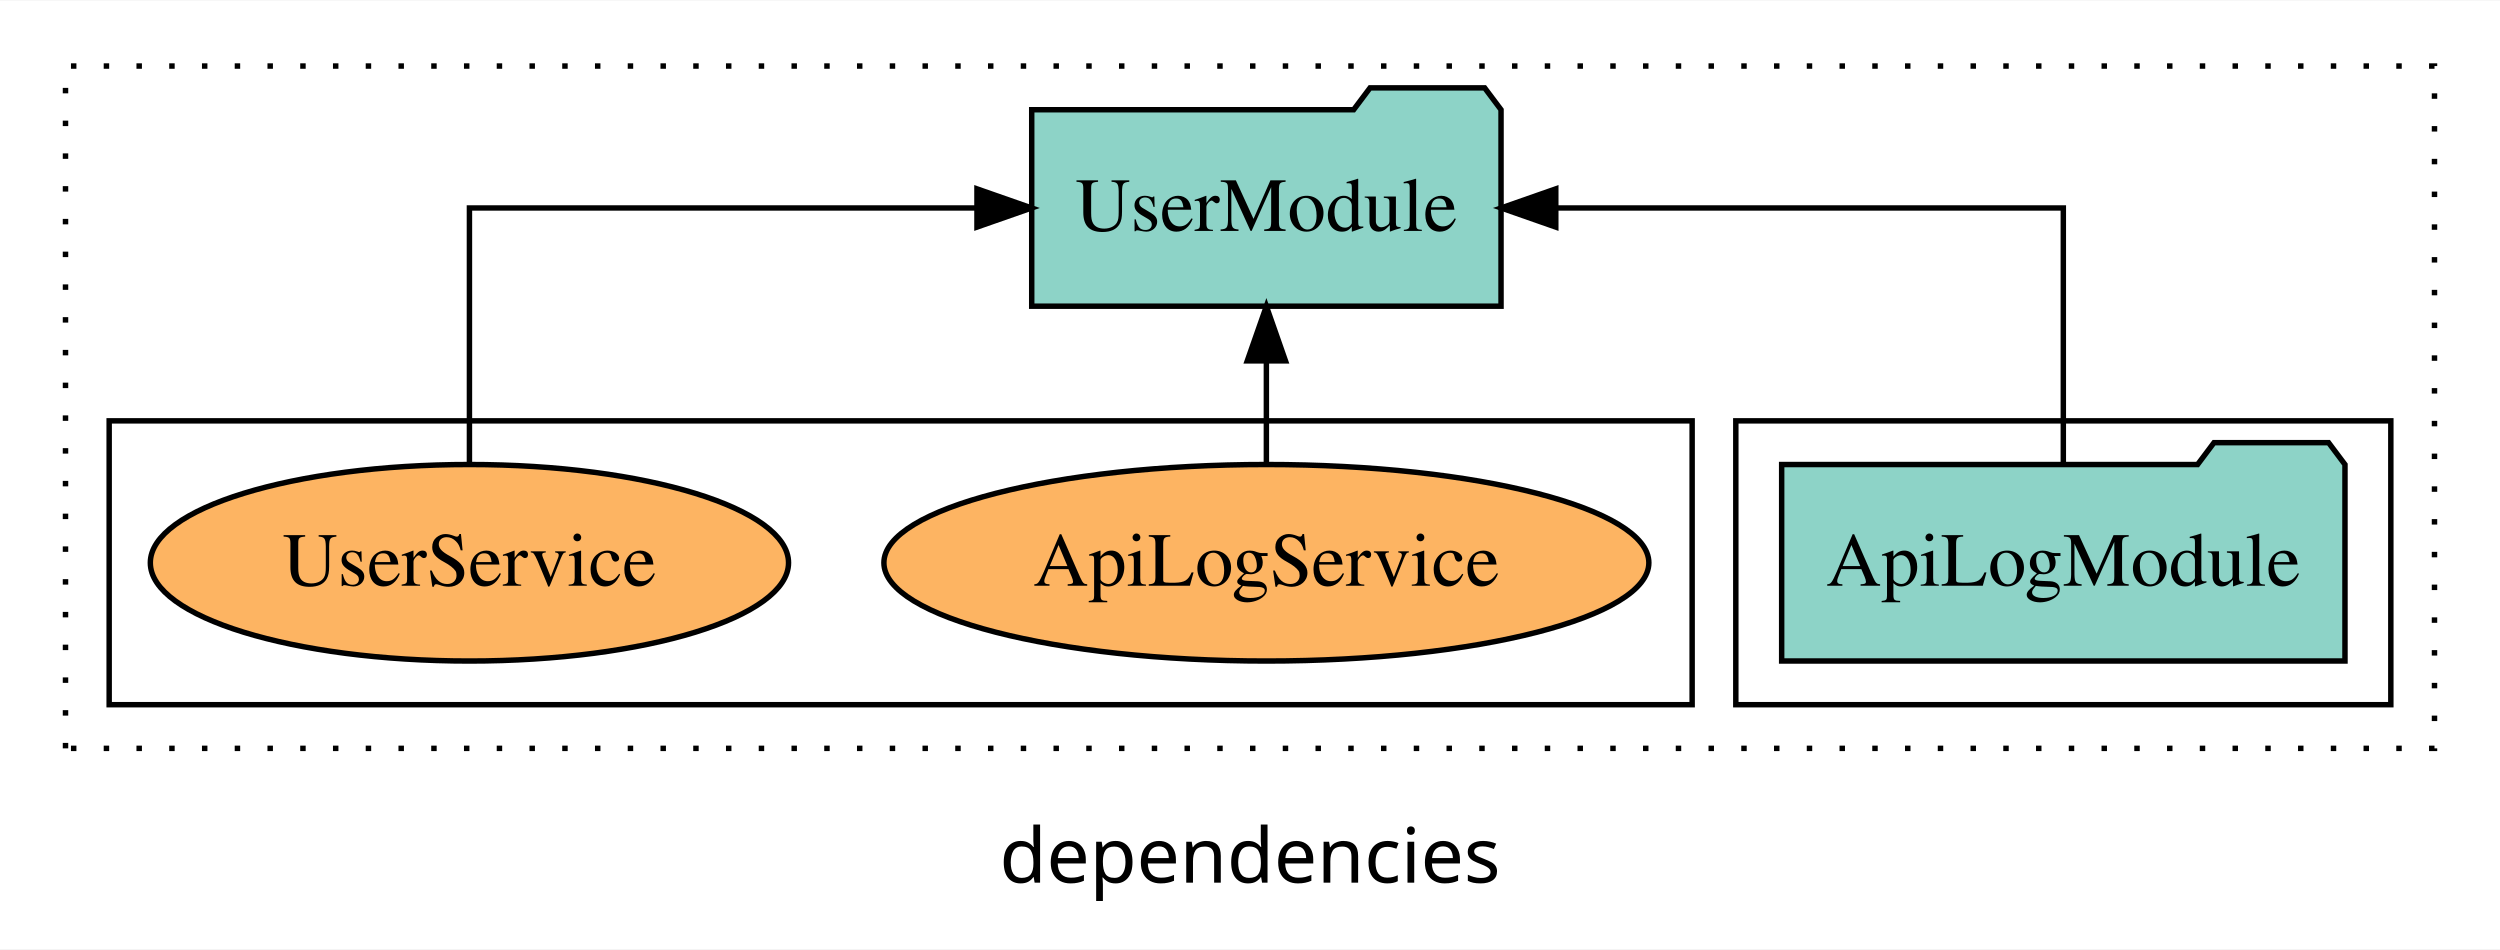
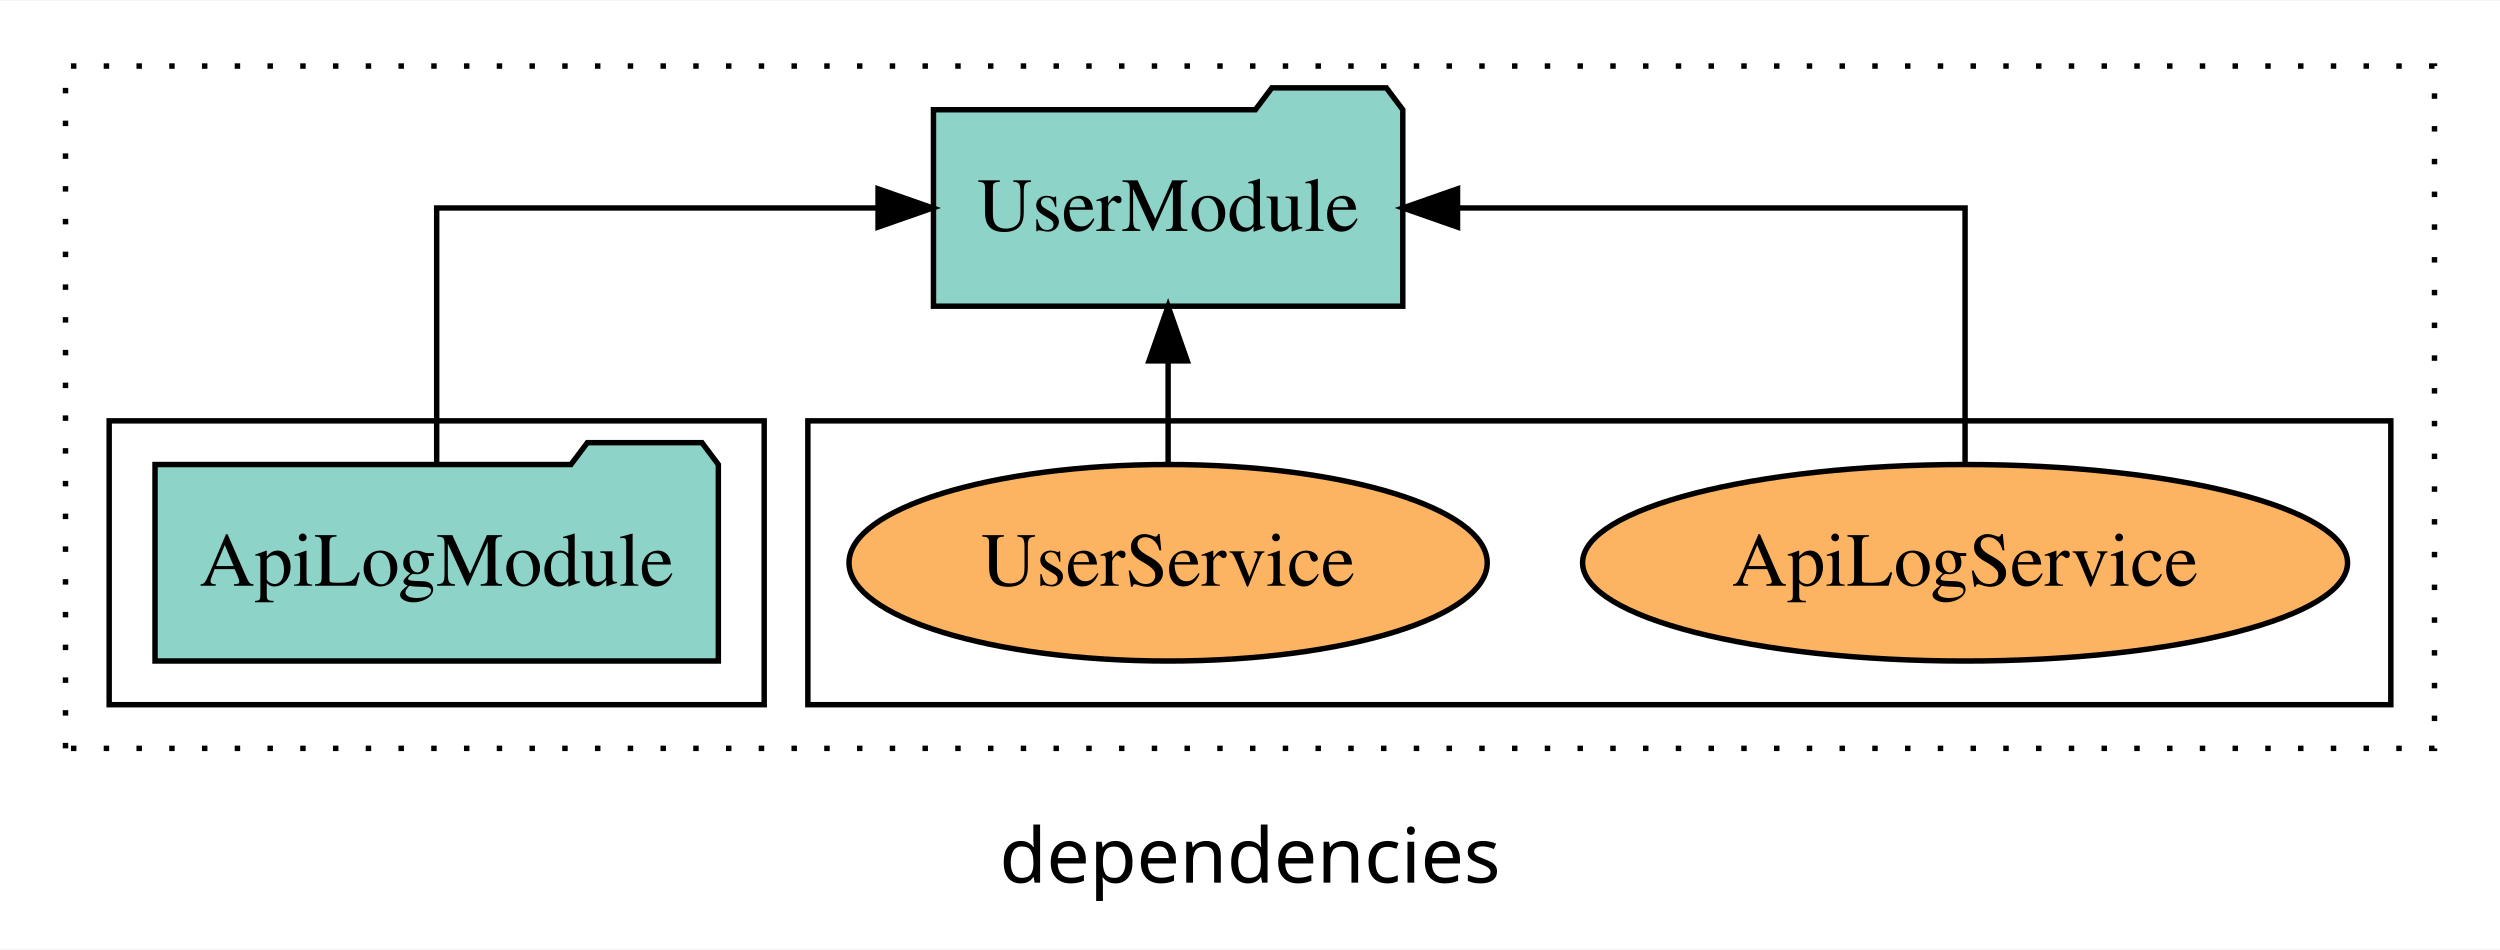
<svg xmlns="http://www.w3.org/2000/svg" width="458pt" height="174pt" viewBox="0.00 0.00 458.00 173.80">
  <g id="graph0" class="graph" transform="scale(1 1) rotate(0) translate(4 169.8)">
    <polygon fill="white" stroke="transparent" points="-4,4 -4,-169.8 454,-169.8 454,4 -4,4" />
    <text text-anchor="middle" x="225" y="-8.2" font-family="sans-serif" font-size="14.00">dependencies</text>
    <g id="clust1" class="cluster">
      <polygon fill="none" stroke="black" stroke-dasharray="1,5" points="8,-32.8 8,-157.8 442,-157.8 442,-32.8 8,-32.8" />
    </g>
+     <g id="clust6" class="cluster">
+       <polygon fill="none" stroke="black" points="144,-40.8 144,-92.8 434,-92.8 434,-40.8 144,-40.8" />
+     </g>
    <g id="clust3" class="cluster">
-       <polygon fill="none" stroke="black" points="314,-40.8 314,-92.8 434,-92.8 434,-40.8 314,-40.8" />
-     </g>
-     <g id="clust6" class="cluster">
-       <polygon fill="none" stroke="black" points="16,-40.8 16,-92.8 306,-92.8 306,-40.8 16,-40.8" />
+       <polygon fill="none" stroke="black" points="16,-40.8 16,-92.8 136,-92.8 136,-40.8 16,-40.8" />
    </g>
    <g id="node1" class="node">
-       <polygon fill="#8dd3c7" stroke="black" points="425.6,-84.8 422.6,-88.8 401.6,-88.8 398.6,-84.8 322.4,-84.8 322.4,-48.8 425.6,-48.8 425.6,-84.8" />
-       <text text-anchor="middle" x="374" y="-62.6" font-family="Times,serif" font-size="14.00">ApiLogModule</text>
+       <polygon fill="#8dd3c7" stroke="black" points="127.6,-84.8 124.6,-88.8 103.6,-88.8 100.6,-84.8 24.4,-84.8 24.4,-48.8 127.6,-48.8 127.6,-84.8" />
+       <text text-anchor="middle" x="76" y="-62.6" font-family="Times,serif" font-size="14.00">ApiLogModule</text>
    </g>
    <g id="node2" class="node">
-       <polygon fill="#8dd3c7" stroke="black" points="270.99,-149.8 267.99,-153.8 246.99,-153.8 243.99,-149.8 185.01,-149.8 185.01,-113.8 270.99,-113.8 270.99,-149.8" />
-       <text text-anchor="middle" x="228" y="-127.6" font-family="Times,serif" font-size="14.00">UserModule</text>
+       <polygon fill="#8dd3c7" stroke="black" points="252.99,-149.8 249.99,-153.8 228.99,-153.8 225.99,-149.8 167.01,-149.8 167.01,-113.8 252.99,-113.8 252.99,-149.8" />
+       <text text-anchor="middle" x="210" y="-127.6" font-family="Times,serif" font-size="14.00">UserModule</text>
    </g>
    <g id="edge1" class="edge">
-       <path fill="none" stroke="black" d="M374,-84.91C374,-104.14 374,-131.8 374,-131.8 374,-131.8 281.02,-131.8 281.02,-131.8" />
-       <polygon fill="black" stroke="black" points="281.02,-128.3 271.02,-131.8 281.02,-135.3 281.02,-128.3" />
+       <path fill="none" stroke="black" d="M76,-84.91C76,-104.14 76,-131.8 76,-131.8 76,-131.8 156.86,-131.8 156.86,-131.8" />
+       <polygon fill="black" stroke="black" points="156.86,-135.3 166.86,-131.8 156.86,-128.3 156.86,-135.3" />
    </g>
    <g id="node3" class="node">
-       <ellipse fill="#fdb462" stroke="black" cx="228" cy="-66.8" rx="70.07" ry="18" />
-       <text text-anchor="middle" x="228" y="-62.6" font-family="Times,serif" font-size="14.00">ApiLogService</text>
+       <ellipse fill="#fdb462" stroke="black" cx="356" cy="-66.8" rx="70.07" ry="18" />
+       <text text-anchor="middle" x="356" y="-62.6" font-family="Times,serif" font-size="14.00">ApiLogService</text>
    </g>
    <g id="edge2" class="edge">
-       <path fill="none" stroke="black" d="M228,-84.91C228,-84.91 228,-103.79 228,-103.79" />
-       <polygon fill="black" stroke="black" points="224.5,-103.79 228,-113.79 231.5,-103.79 224.5,-103.79" />
+       <path fill="none" stroke="black" d="M356,-84.91C356,-104.14 356,-131.8 356,-131.8 356,-131.8 263.02,-131.8 263.02,-131.8" />
+       <polygon fill="black" stroke="black" points="263.02,-128.3 253.02,-131.8 263.02,-135.3 263.02,-128.3" />
    </g>
    <g id="node4" class="node">
-       <ellipse fill="#fdb462" stroke="black" cx="82" cy="-66.8" rx="58.46" ry="18" />
-       <text text-anchor="middle" x="82" y="-62.6" font-family="Times,serif" font-size="14.00">UserService</text>
+       <ellipse fill="#fdb462" stroke="black" cx="210" cy="-66.8" rx="58.46" ry="18" />
+       <text text-anchor="middle" x="210" y="-62.6" font-family="Times,serif" font-size="14.00">UserService</text>
    </g>
    <g id="edge3" class="edge">
-       <path fill="none" stroke="black" d="M82,-84.91C82,-104.14 82,-131.8 82,-131.8 82,-131.8 174.98,-131.8 174.98,-131.8" />
-       <polygon fill="black" stroke="black" points="174.98,-135.3 184.98,-131.8 174.98,-128.3 174.98,-135.3" />
+       <path fill="none" stroke="black" d="M210,-84.91C210,-84.91 210,-103.79 210,-103.79" />
+       <polygon fill="black" stroke="black" points="206.5,-103.79 210,-113.79 213.5,-103.79 206.5,-103.79" />
    </g>
  </g>
</svg>
